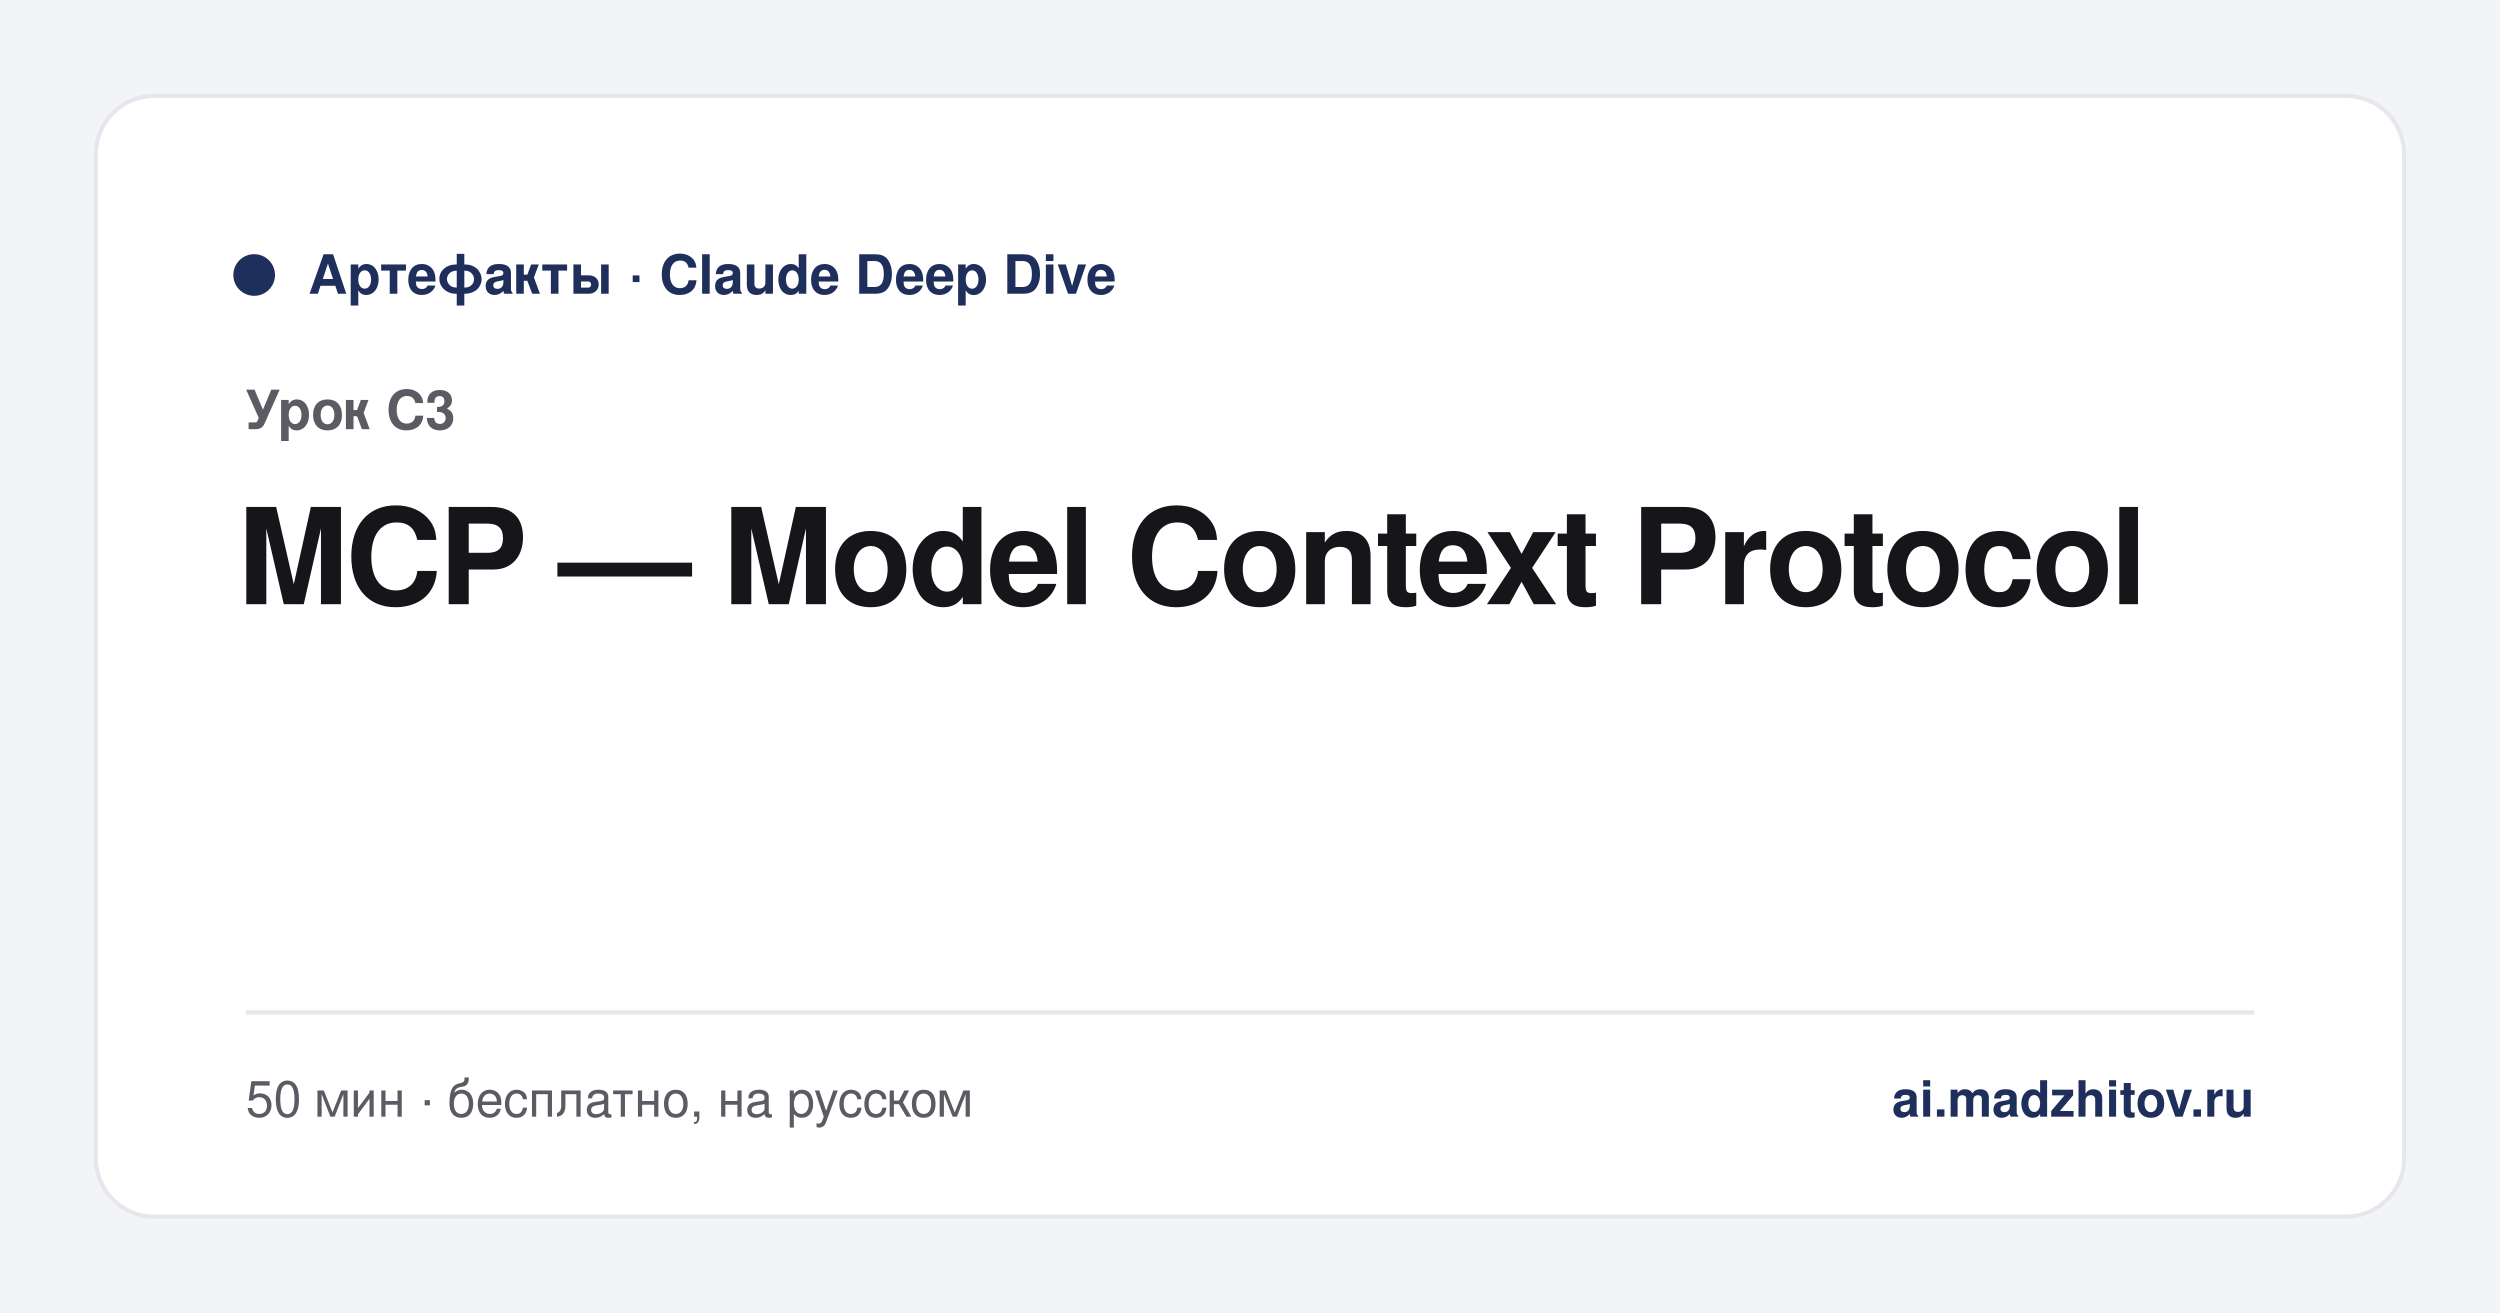
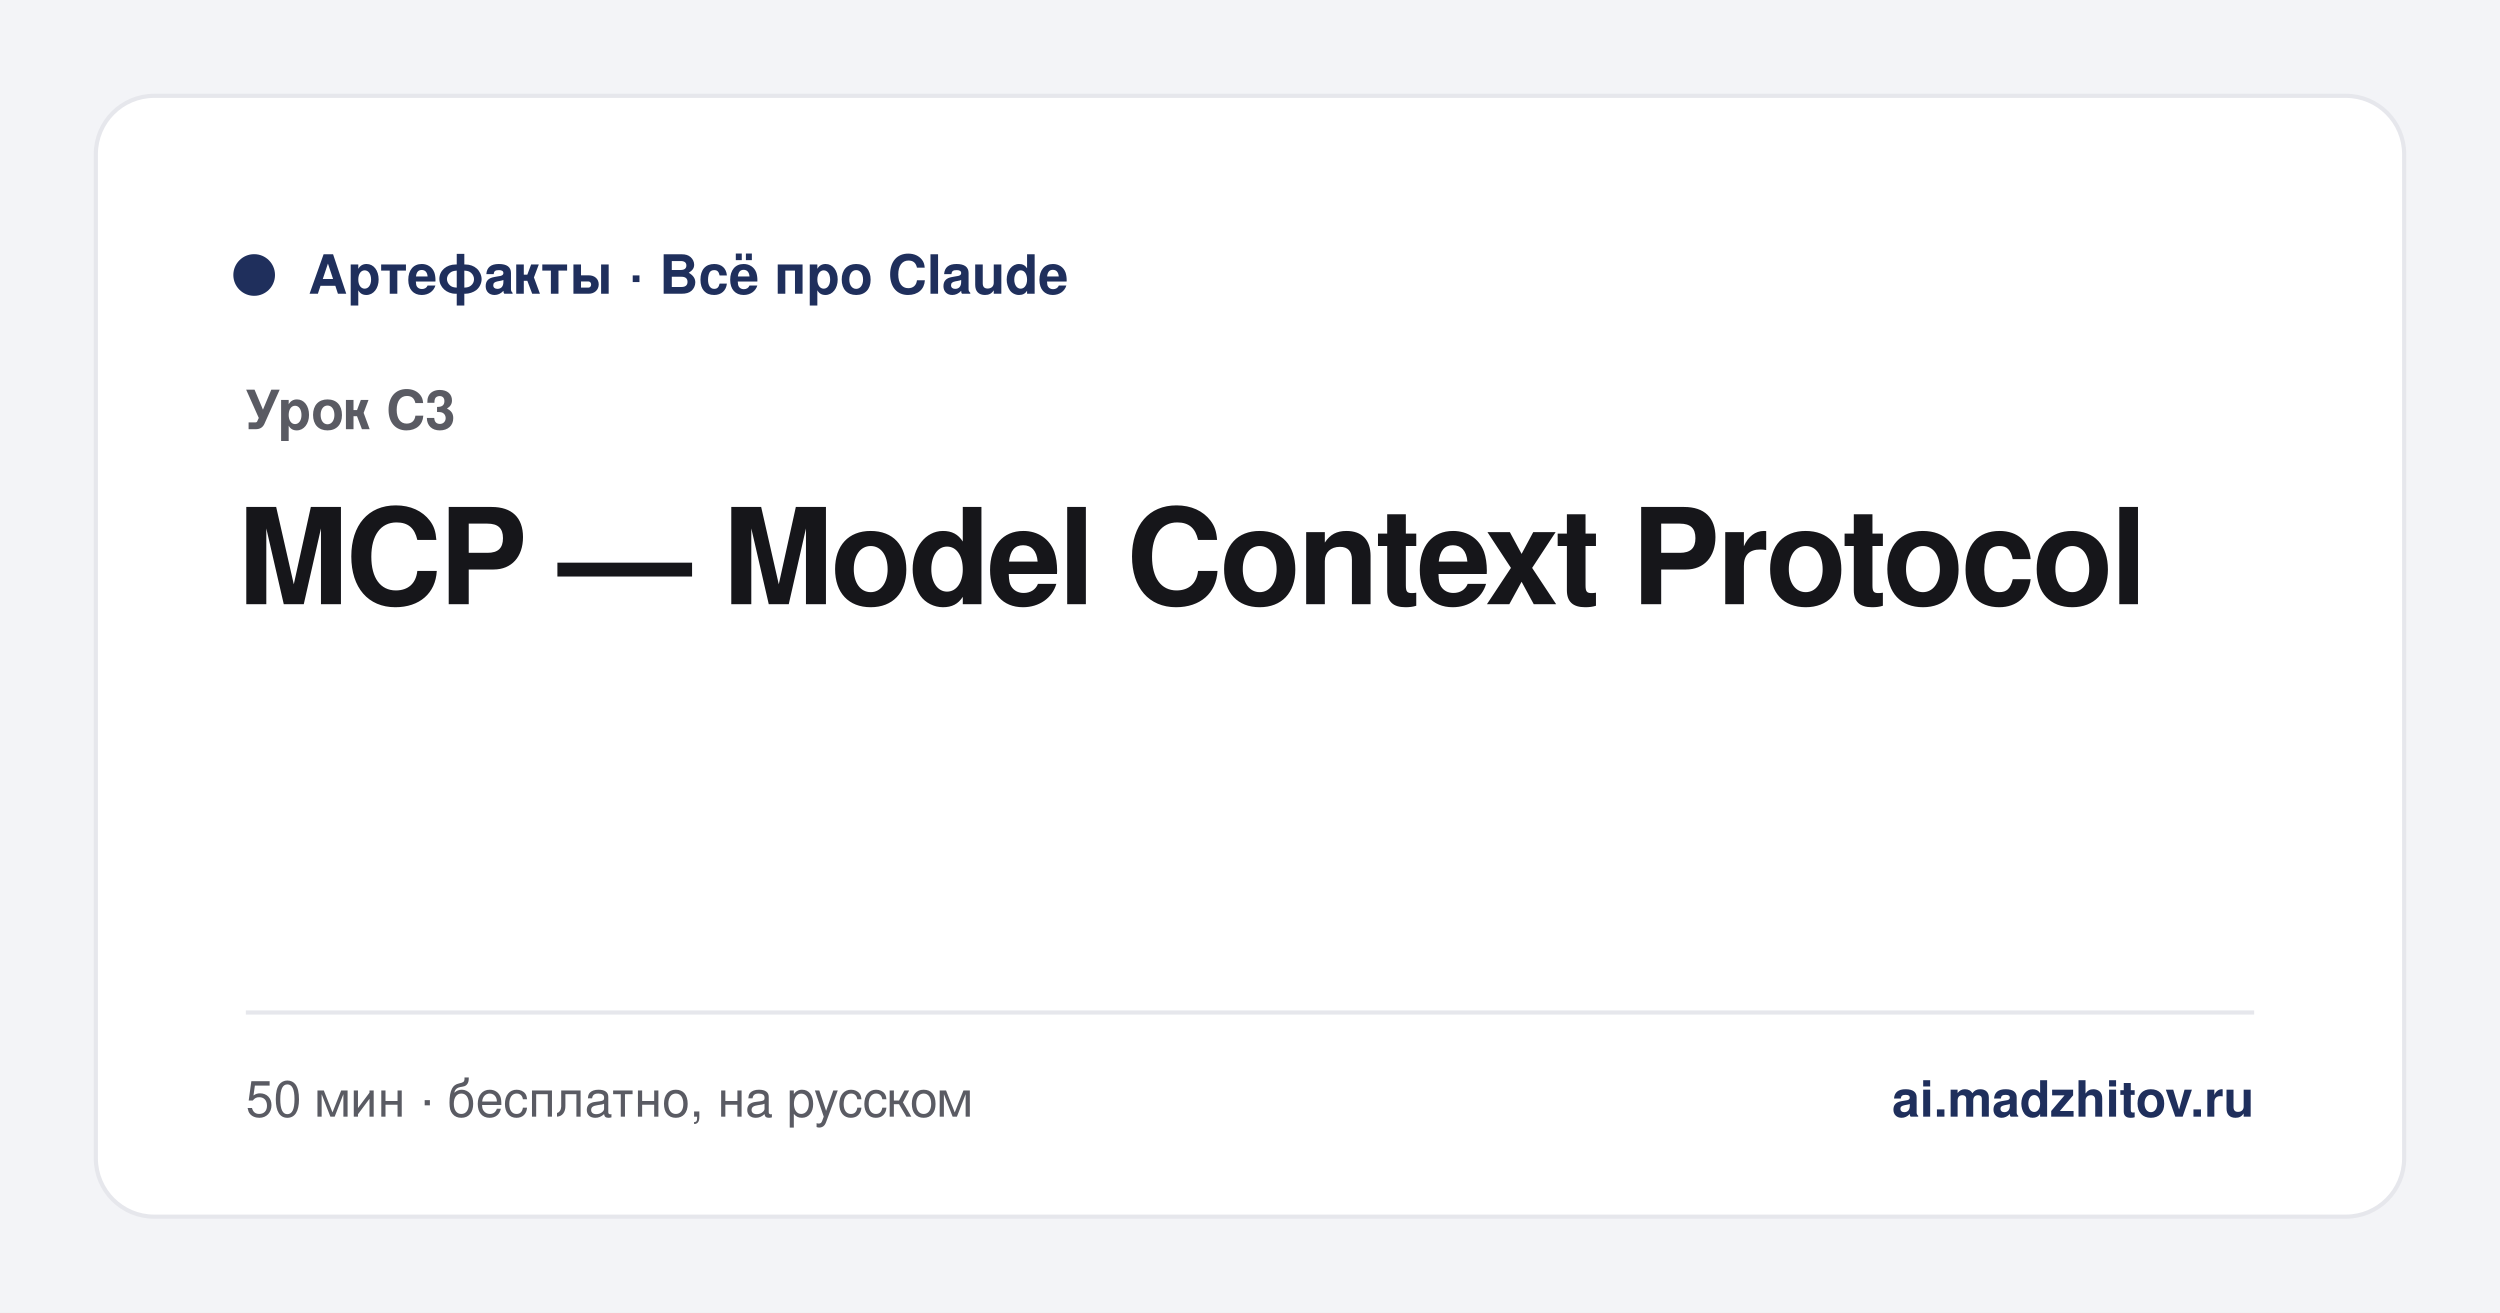
<svg xmlns="http://www.w3.org/2000/svg" width="1200" height="630" viewBox="0 0 1200 630">
  <rect width="1200" height="630" fill="#F3F4F7" />
  <rect x="46" y="46" width="1108" height="538" rx="28" fill="#FFFFFF" stroke="#E6E7EC" stroke-width="2" />
  <circle cx="122" cy="132" r="10" fill="#1F2F5C" />
-   <text x="148" y="141" fill="#1F2F5C" font-family="Helvetica Neue, Helvetica, Arial, sans-serif" font-size="26" font-weight="600">Артефакты · Claude Deep Dive</text>
+   <text x="148" y="141" fill="#1F2F5C" font-family="Helvetica Neue, Helvetica, Arial, sans-serif" font-size="26" font-weight="600">Артефакты · Всё про Claude</text>
  <text x="118" y="206" fill="#5A5B63" font-family="Helvetica Neue, Helvetica, Arial, sans-serif" font-size="26" font-weight="600">Урок C3</text>
  <text x="114" y="290" fill="#16161A" font-family="Helvetica Neue, Helvetica, Arial, sans-serif" font-weight="700" font-size="64" letter-spacing="-1.5">MCP — Model Context Protocol</text>
  <line x1="118" y1="486" x2="1082" y2="486" stroke="#E6E7EC" stroke-width="2" />
  <text x="118" y="536" fill="#5A5B63" font-family="Helvetica Neue, Helvetica, Arial, sans-serif" font-size="24">50 мин · бесплатно, на русском</text>
  <text x="1082" y="536" fill="#1F2F5C" font-family="Helvetica Neue, Helvetica, Arial, sans-serif" font-size="24" font-weight="600" text-anchor="end">ai.madzhitov.ru</text>
</svg>
